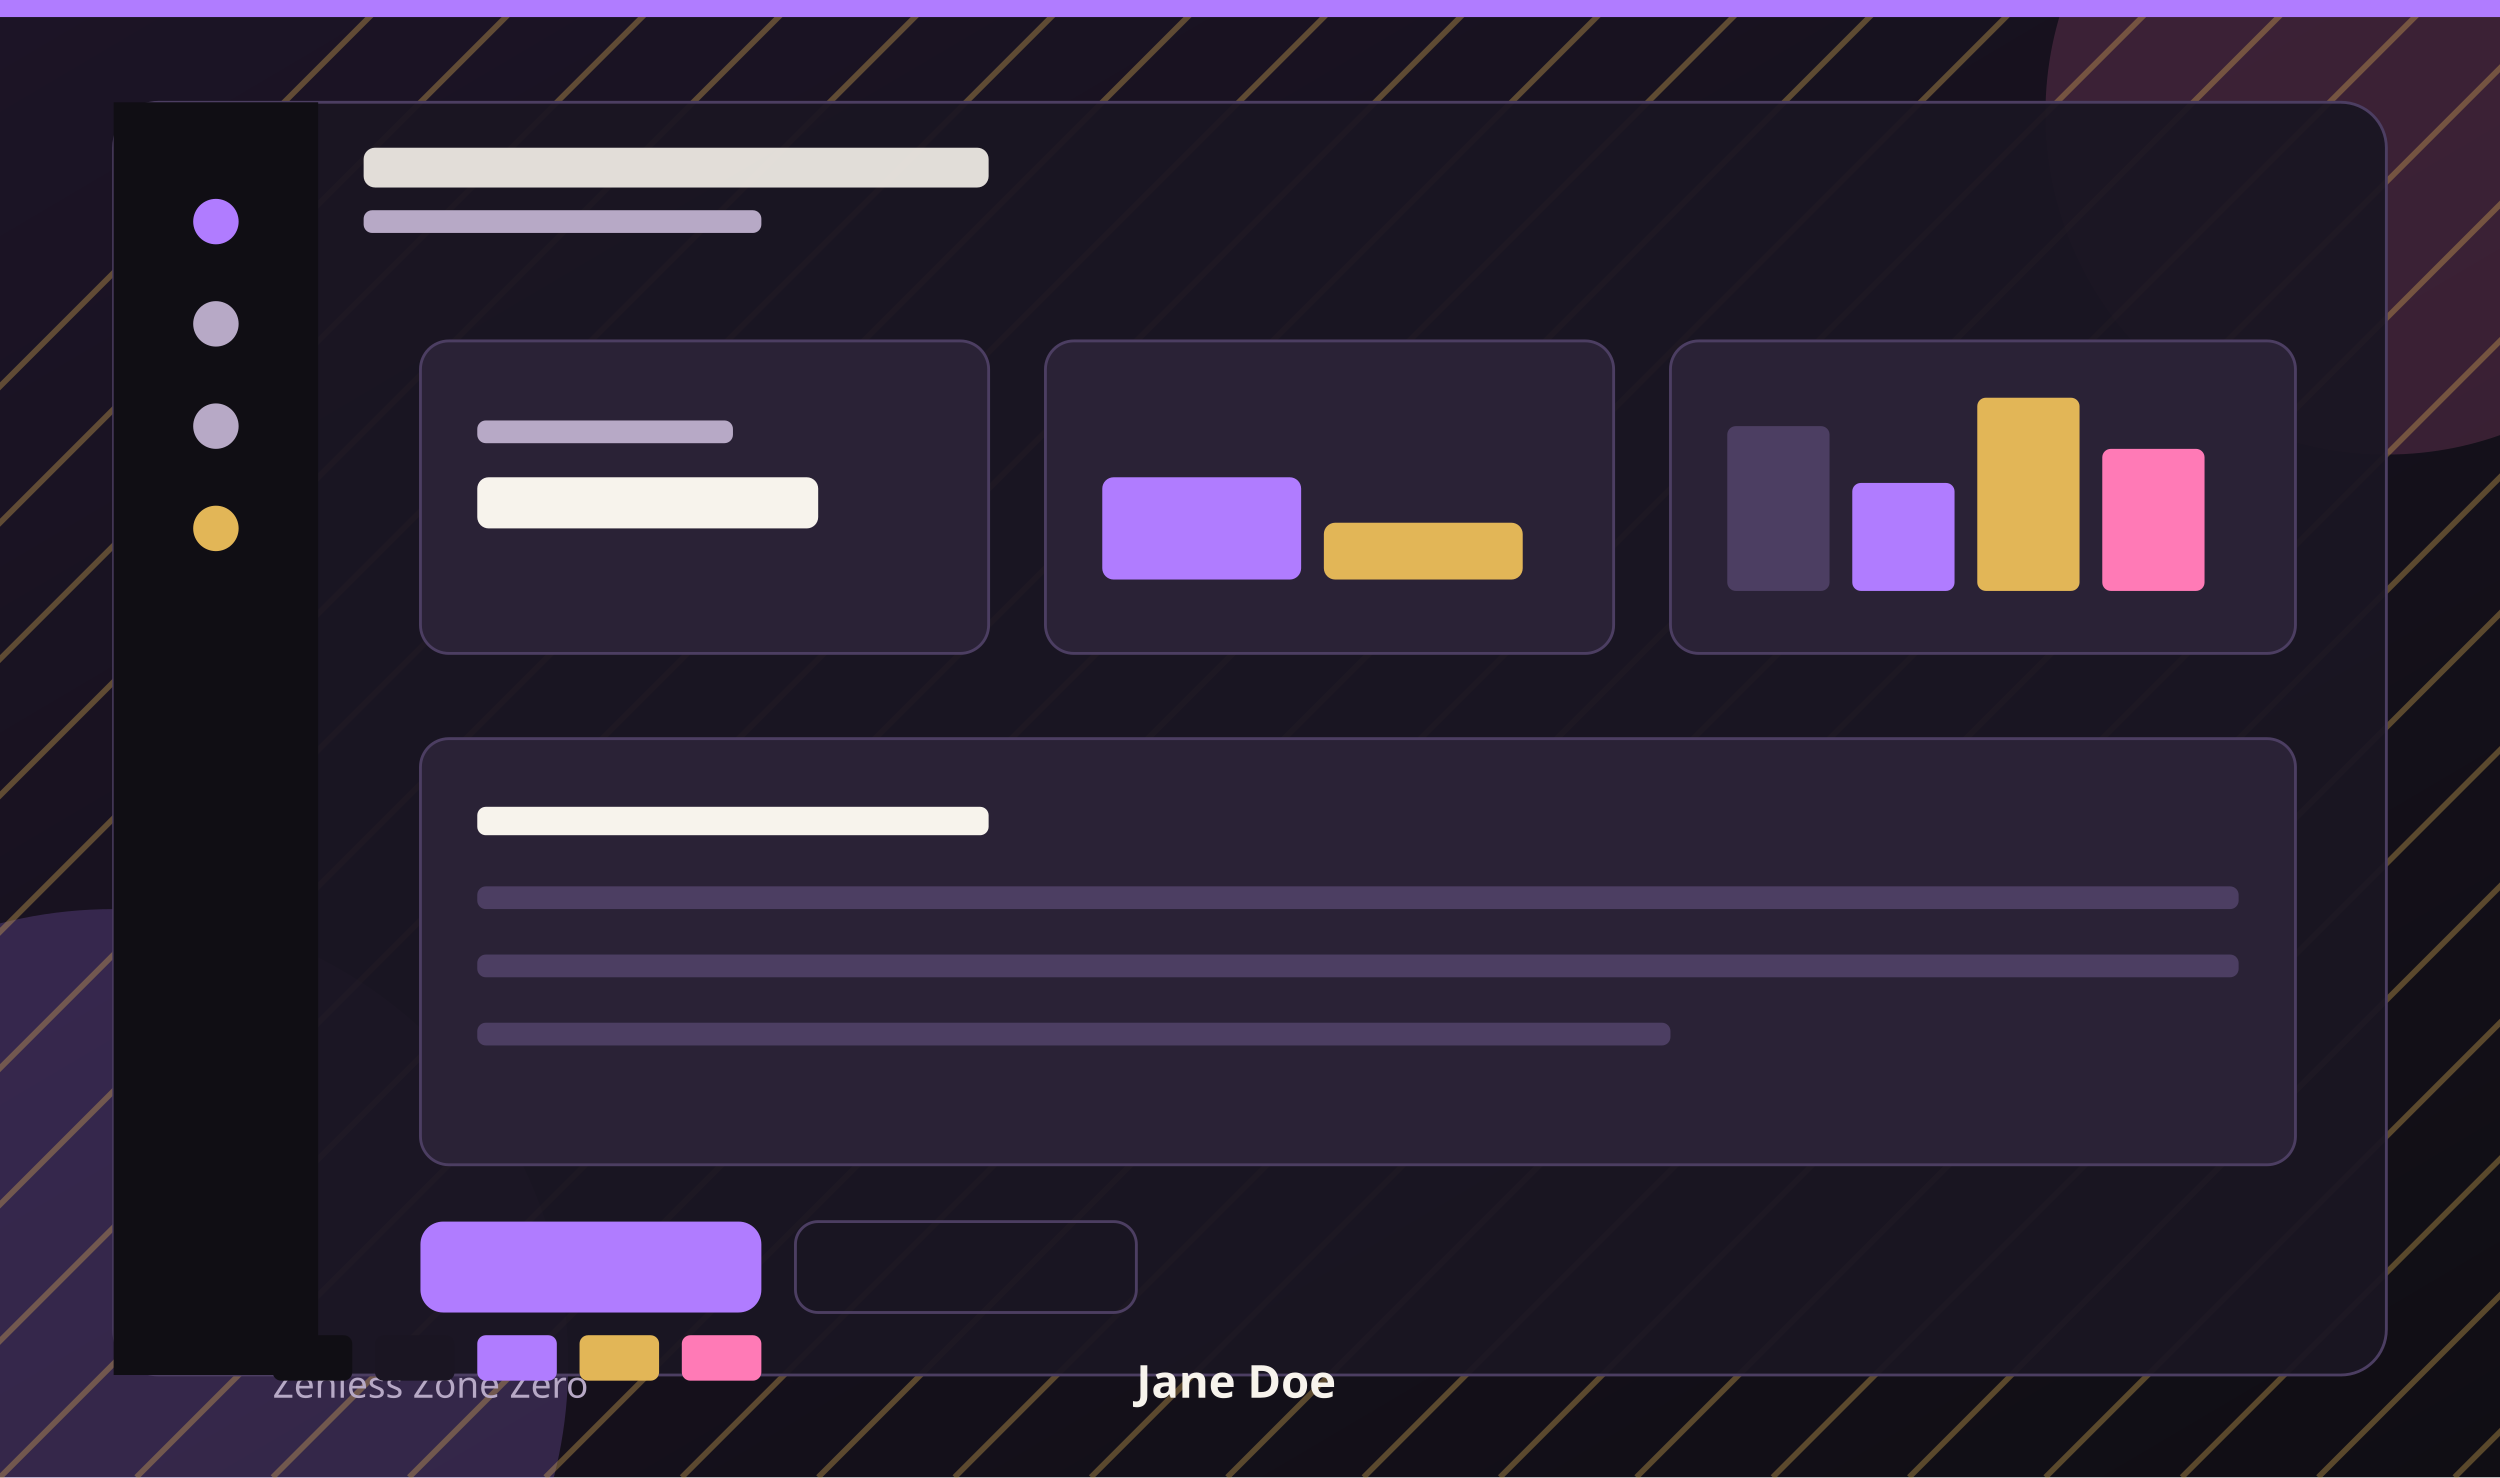
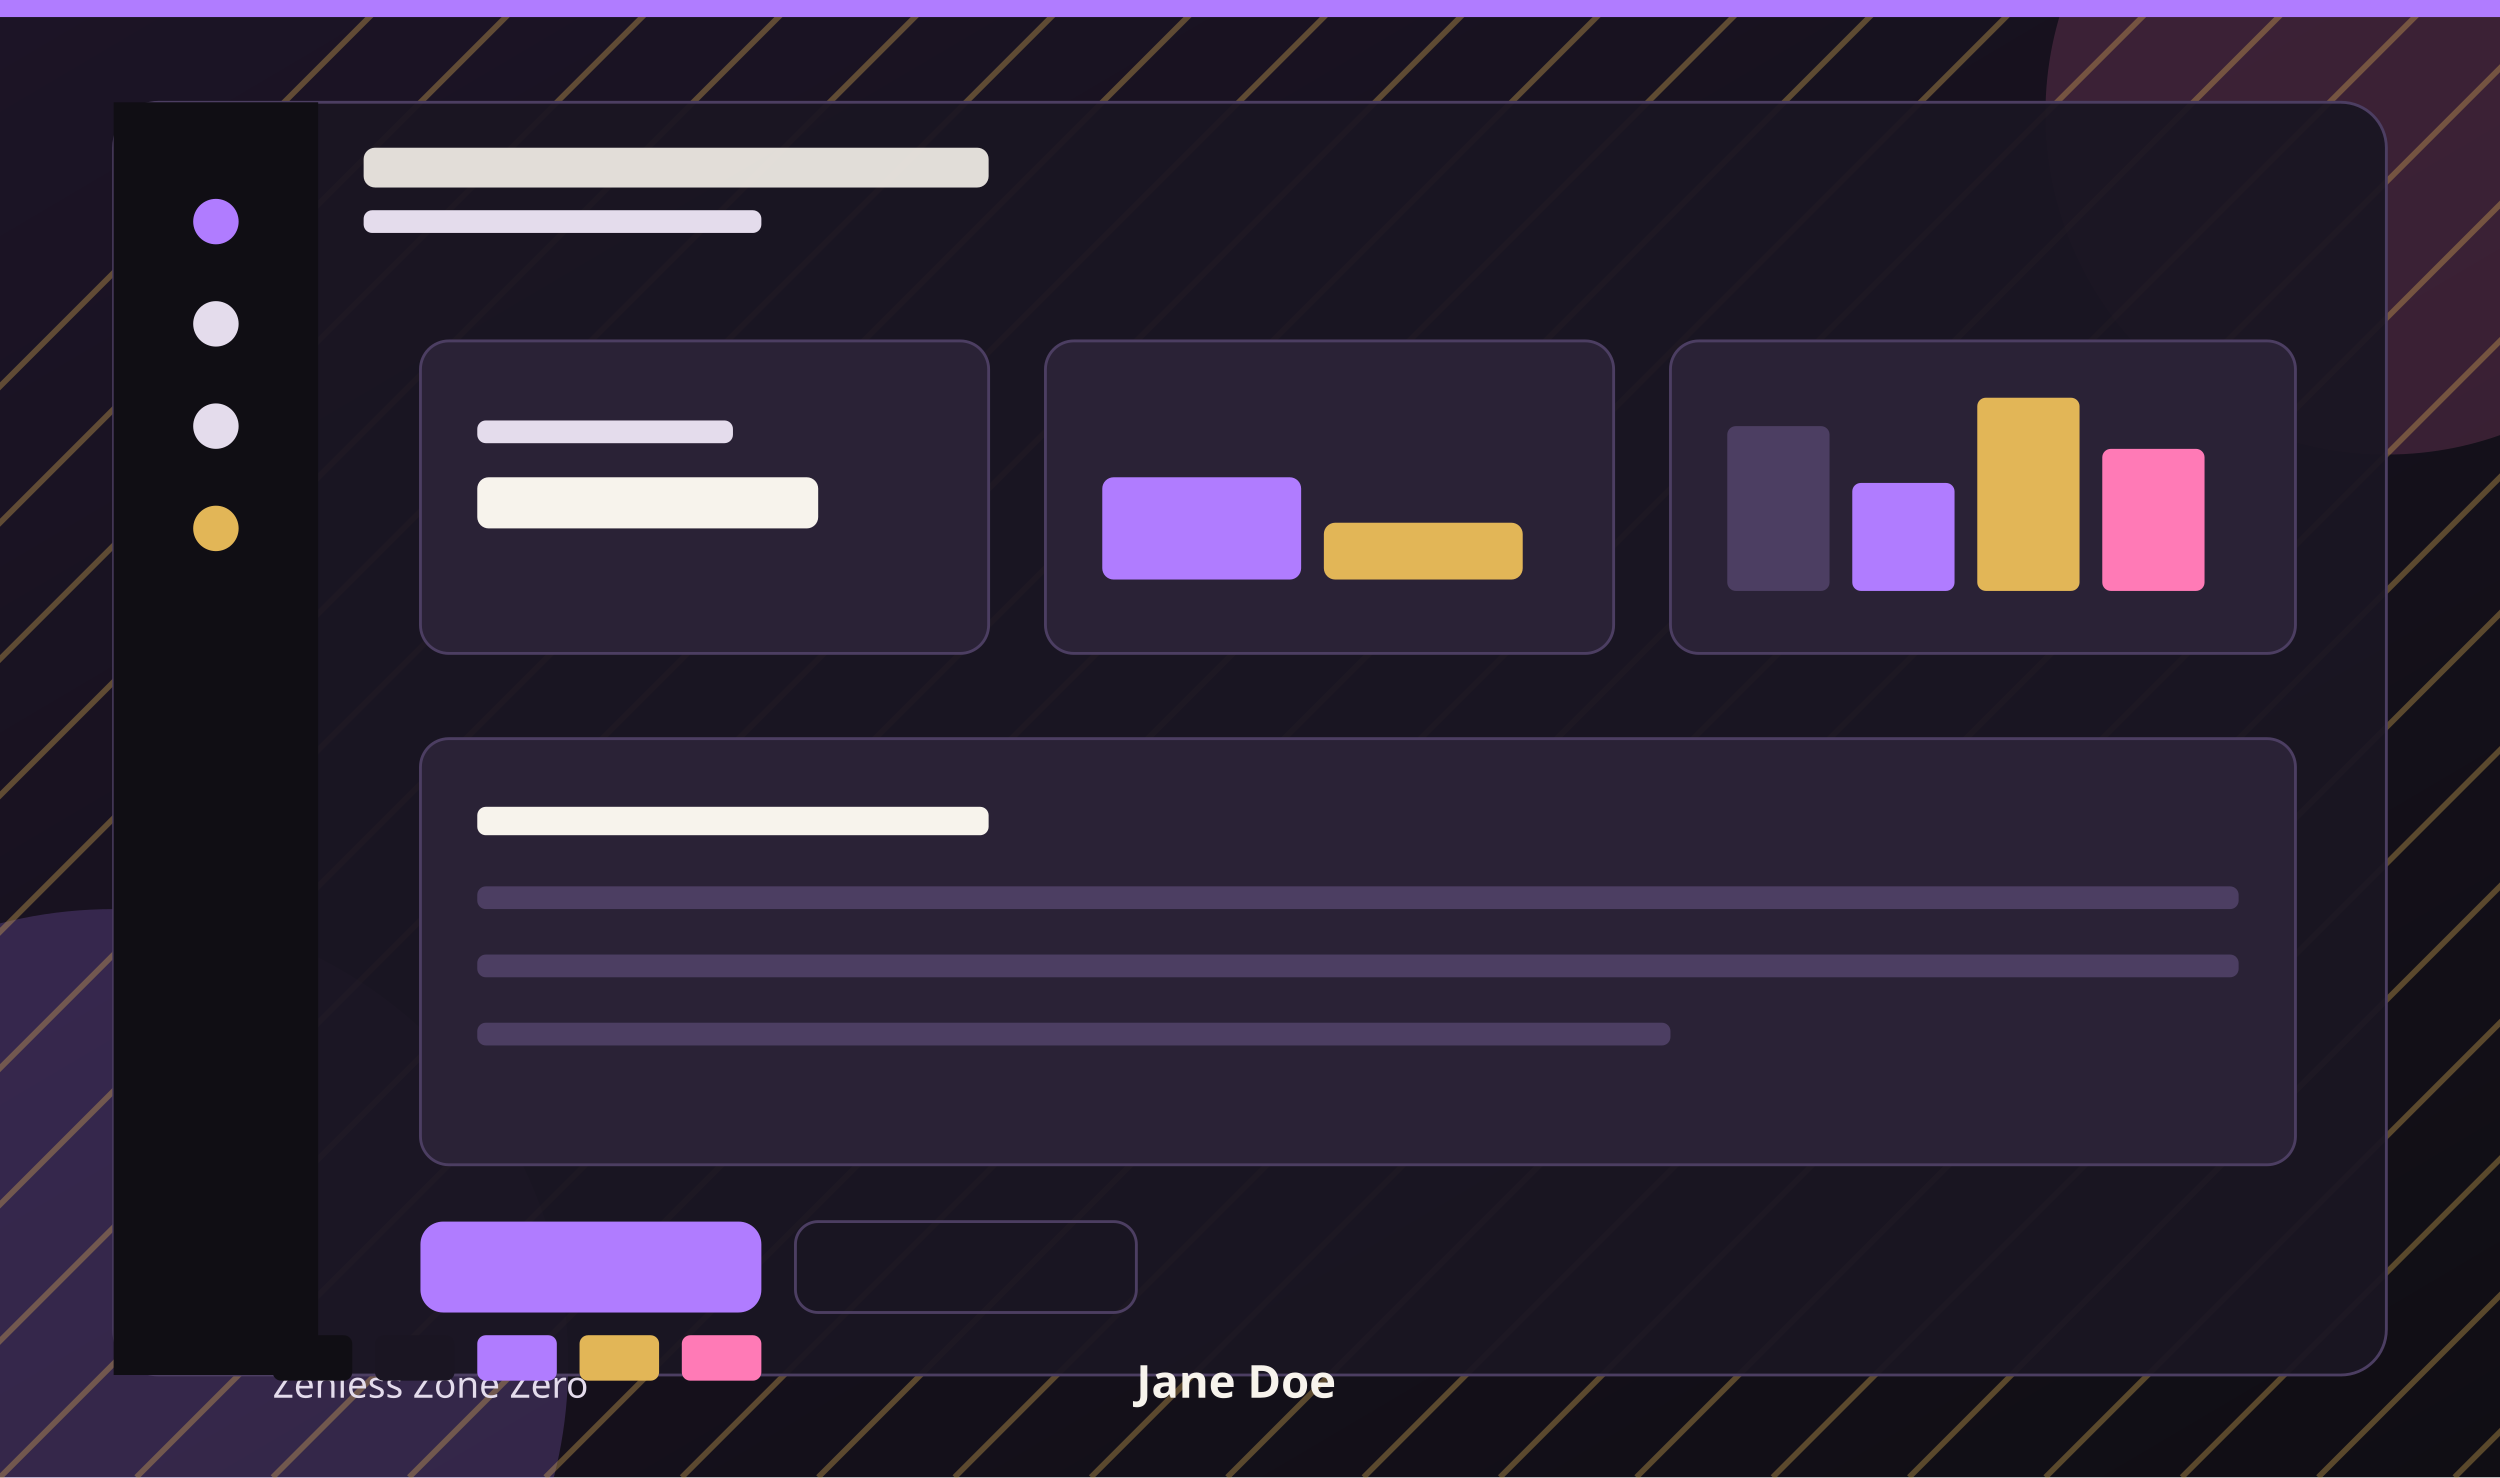
<svg xmlns="http://www.w3.org/2000/svg" width="880" height="520" viewBox="0 0 880 520" role="img" aria-label="Jane Doe UniFi theme preview">
  <defs>
    <linearGradient id="bg" x1="0" y1="0" x2="1" y2="1">
      <stop offset="0" stop-color="#1C1426" />
      <stop offset="1" stop-color="#100E14" />
    </linearGradient>
  </defs>
  <rect width="880" height="520" fill="url(#bg)" />
  <circle cx="40" cy="480" r="160" fill="#B07CFF" opacity="0.2" />
  <circle cx="840" cy="40" r="120" fill="#FF7AB6" opacity="0.16" />
  <line x1="-384" y1="520" x2="136" y2="0" stroke="#E2B657" stroke-opacity="0.35" stroke-width="2" />
  <line x1="-336" y1="520" x2="184" y2="0" stroke="#E2B657" stroke-opacity="0.35" stroke-width="2" />
  <line x1="-288" y1="520" x2="232" y2="0" stroke="#E2B657" stroke-opacity="0.35" stroke-width="2" />
  <line x1="-240" y1="520" x2="280" y2="0" stroke="#E2B657" stroke-opacity="0.35" stroke-width="2" />
  <line x1="-192" y1="520" x2="328" y2="0" stroke="#E2B657" stroke-opacity="0.35" stroke-width="2" />
  <line x1="-144" y1="520" x2="376" y2="0" stroke="#E2B657" stroke-opacity="0.35" stroke-width="2" />
  <line x1="-96" y1="520" x2="424" y2="0" stroke="#E2B657" stroke-opacity="0.35" stroke-width="2" />
  <line x1="-48" y1="520" x2="472" y2="0" stroke="#E2B657" stroke-opacity="0.35" stroke-width="2" />
  <line x1="0" y1="520" x2="520" y2="0" stroke="#E2B657" stroke-opacity="0.35" stroke-width="2" />
  <line x1="48" y1="520" x2="568" y2="0" stroke="#E2B657" stroke-opacity="0.35" stroke-width="2" />
  <line x1="96" y1="520" x2="616" y2="0" stroke="#E2B657" stroke-opacity="0.35" stroke-width="2" />
  <line x1="144" y1="520" x2="664" y2="0" stroke="#E2B657" stroke-opacity="0.35" stroke-width="2" />
  <line x1="192" y1="520" x2="712" y2="0" stroke="#E2B657" stroke-opacity="0.35" stroke-width="2" />
  <line x1="240" y1="520" x2="760" y2="0" stroke="#E2B657" stroke-opacity="0.35" stroke-width="2" />
  <line x1="288" y1="520" x2="808" y2="0" stroke="#E2B657" stroke-opacity="0.35" stroke-width="2" />
  <line x1="336" y1="520" x2="856" y2="0" stroke="#E2B657" stroke-opacity="0.35" stroke-width="2" />
  <line x1="384" y1="520" x2="904" y2="0" stroke="#E2B657" stroke-opacity="0.35" stroke-width="2" />
  <line x1="432" y1="520" x2="952" y2="0" stroke="#E2B657" stroke-opacity="0.35" stroke-width="2" />
  <line x1="480" y1="520" x2="1000" y2="0" stroke="#E2B657" stroke-opacity="0.35" stroke-width="2" />
  <line x1="528" y1="520" x2="1048" y2="0" stroke="#E2B657" stroke-opacity="0.35" stroke-width="2" />
  <line x1="576" y1="520" x2="1096" y2="0" stroke="#E2B657" stroke-opacity="0.35" stroke-width="2" />
  <line x1="624" y1="520" x2="1144" y2="0" stroke="#E2B657" stroke-opacity="0.35" stroke-width="2" />
  <line x1="672" y1="520" x2="1192" y2="0" stroke="#E2B657" stroke-opacity="0.35" stroke-width="2" />
  <line x1="720" y1="520" x2="1240" y2="0" stroke="#E2B657" stroke-opacity="0.35" stroke-width="2" />
  <line x1="768" y1="520" x2="1288" y2="0" stroke="#E2B657" stroke-opacity="0.35" stroke-width="2" />
  <line x1="816" y1="520" x2="1336" y2="0" stroke="#E2B657" stroke-opacity="0.35" stroke-width="2" />
  <line x1="864" y1="520" x2="1384" y2="0" stroke="#E2B657" stroke-opacity="0.35" stroke-width="2" />
  <line x1="912" y1="520" x2="1432" y2="0" stroke="#E2B657" stroke-opacity="0.35" stroke-width="2" />
  <line x1="960" y1="520" x2="1480" y2="0" stroke="#E2B657" stroke-opacity="0.35" stroke-width="2" />
  <line x1="1008" y1="520" x2="1528" y2="0" stroke="#E2B657" stroke-opacity="0.35" stroke-width="2" />
  <line x1="1056" y1="520" x2="1576" y2="0" stroke="#E2B657" stroke-opacity="0.35" stroke-width="2" />
  <line x1="1104" y1="520" x2="1624" y2="0" stroke="#E2B657" stroke-opacity="0.35" stroke-width="2" />
  <rect width="880" height="6" fill="#B07CFF" />
  <rect x="40" y="36" width="800" height="448" rx="16" fill="#1A1522" opacity="0.94" />
  <rect x="40" y="36" width="800" height="448" rx="16" fill="none" stroke="#4C3E62" />
  <rect x="40" y="36" width="72" height="448" fill="#100E14" />
  <circle cx="76" cy="78" r="8" fill="#B07CFF" />
-   <circle cx="76" cy="114" r="8" fill="#B7A9C6" />
-   <circle cx="76" cy="150" r="8" fill="#B7A9C6" />
+   <circle cx="76" cy="114" r="8" fill="#E4DCEC" />
+   <circle cx="76" cy="150" r="8" fill="#E4DCEC" />
  <circle cx="76" cy="186" r="8" fill="#E2B657" />
  <rect x="128" y="52" width="220" height="14" rx="4" fill="#F7F3EC" opacity="0.9" />
-   <rect x="128" y="74" width="140" height="8" rx="3" fill="#B7A9C6" />
+   <rect x="128" y="74" width="140" height="8" rx="3" fill="#E4DCEC" />
  <rect x="148" y="120" width="200" height="110" rx="10" fill="#2A2236" stroke="#4C3E62" />
  <rect x="368" y="120" width="200" height="110" rx="10" fill="#2A2236" stroke="#4C3E62" />
  <rect x="588" y="120" width="220" height="110" rx="10" fill="#2A2236" stroke="#4C3E62" />
-   <rect x="168" y="148" width="90" height="8" rx="3" fill="#B7A9C6" />
+   <rect x="168" y="148" width="90" height="8" rx="3" fill="#E4DCEC" />
  <rect x="168" y="168" width="120" height="18" rx="4" fill="#F7F3EC" />
  <rect x="388" y="168" width="70" height="36" rx="4" fill="#B07CFF" />
  <rect x="466" y="184" width="70" height="20" rx="4" fill="#E2B657" />
  <rect x="608" y="150" width="36" height="58" rx="3" fill="#4C3E62" />
  <rect x="652" y="170" width="36" height="38" rx="3" fill="#B07CFF" />
  <rect x="696" y="140" width="36" height="68" rx="3" fill="#E2B657" />
  <rect x="740" y="158" width="36" height="50" rx="3" fill="#FF7AB6" />
  <rect x="148" y="260" width="660" height="150" rx="10" fill="#2A2236" stroke="#4C3E62" />
  <rect x="168" y="284" width="180" height="10" rx="3" fill="#F7F3EC" />
  <rect x="168" y="312" width="620" height="8" rx="3" fill="#4C3E62" />
  <rect x="168" y="336" width="620" height="8" rx="3" fill="#4C3E62" />
  <rect x="168" y="360" width="420" height="8" rx="3" fill="#4C3E62" />
  <rect x="148" y="430" width="120" height="32" rx="8" fill="#B07CFF" />
  <rect x="280" y="430" width="120" height="32" rx="8" fill="none" stroke="#4C3E62" />
-   <text x="96" y="492" fill="#B7A9C6" font-family="ui-sans-serif, sans-serif" font-size="13">Zenless Zone Zero</text>
+   <text x="96" y="492" fill="#E4DCEC" font-family="ui-sans-serif, sans-serif" font-size="13">Zenless Zone Zero</text>
  <text x="400" y="492" fill="#F7F3EC" font-family="ui-sans-serif, sans-serif" font-size="16" font-weight="700">Jane Doe</text>
  <rect x="96" y="470" width="28" height="16" rx="3" fill="#100E14" />
  <rect x="132" y="470" width="28" height="16" rx="3" fill="#1A1522" />
  <rect x="168" y="470" width="28" height="16" rx="3" fill="#B07CFF" />
  <rect x="204" y="470" width="28" height="16" rx="3" fill="#E2B657" />
  <rect x="240" y="470" width="28" height="16" rx="3" fill="#FF7AB6" />
</svg>
